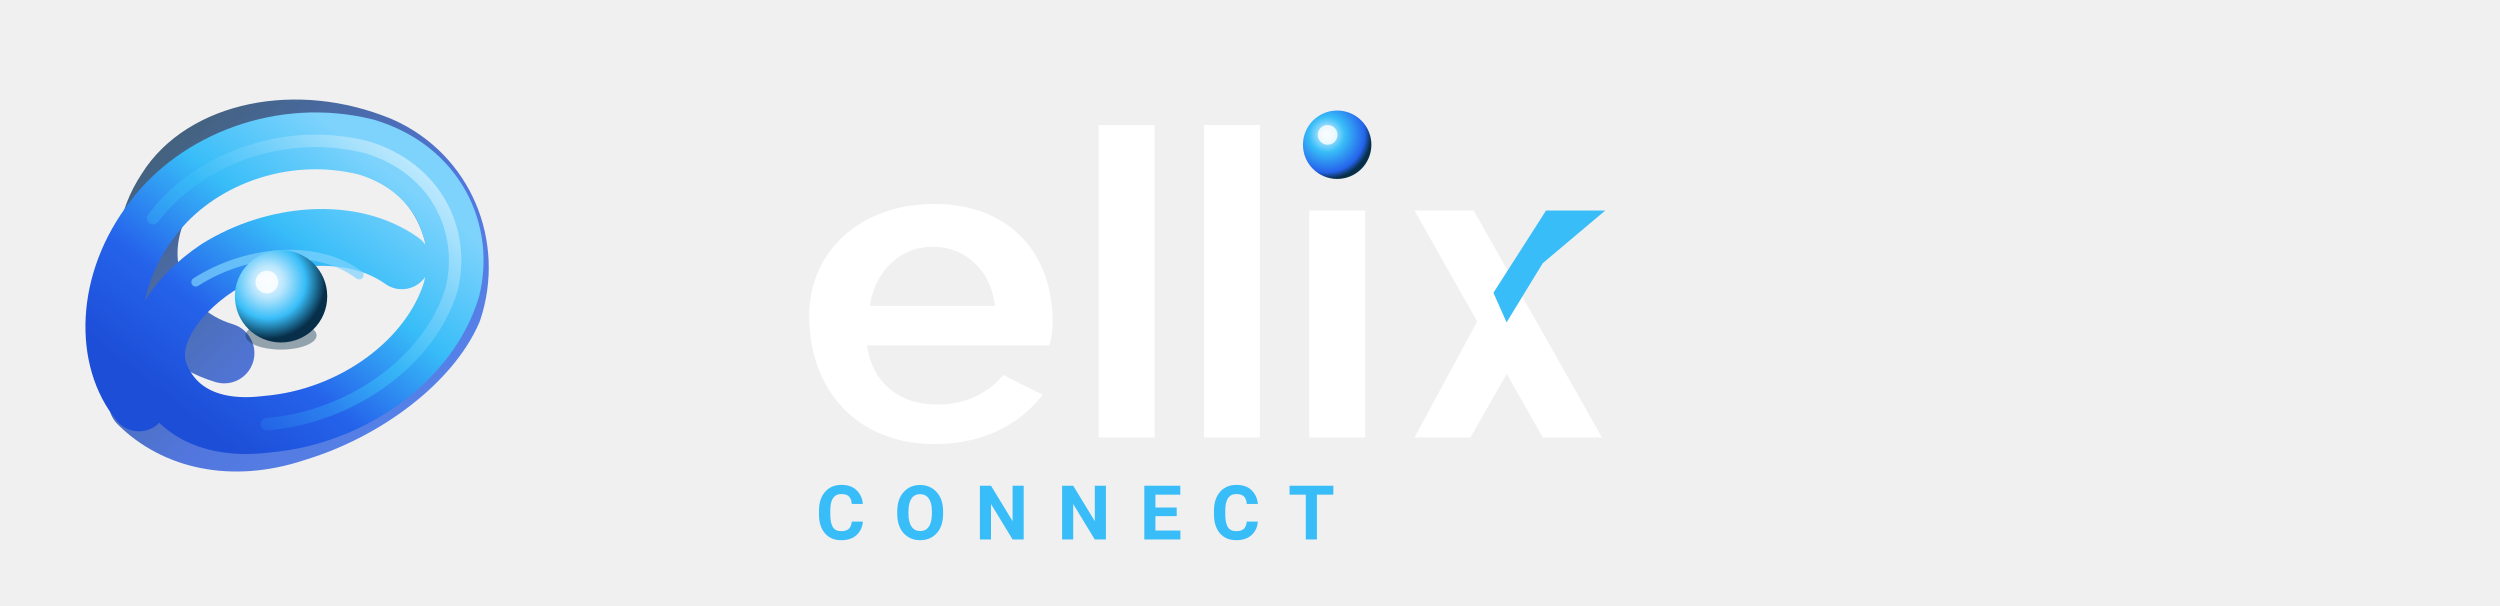
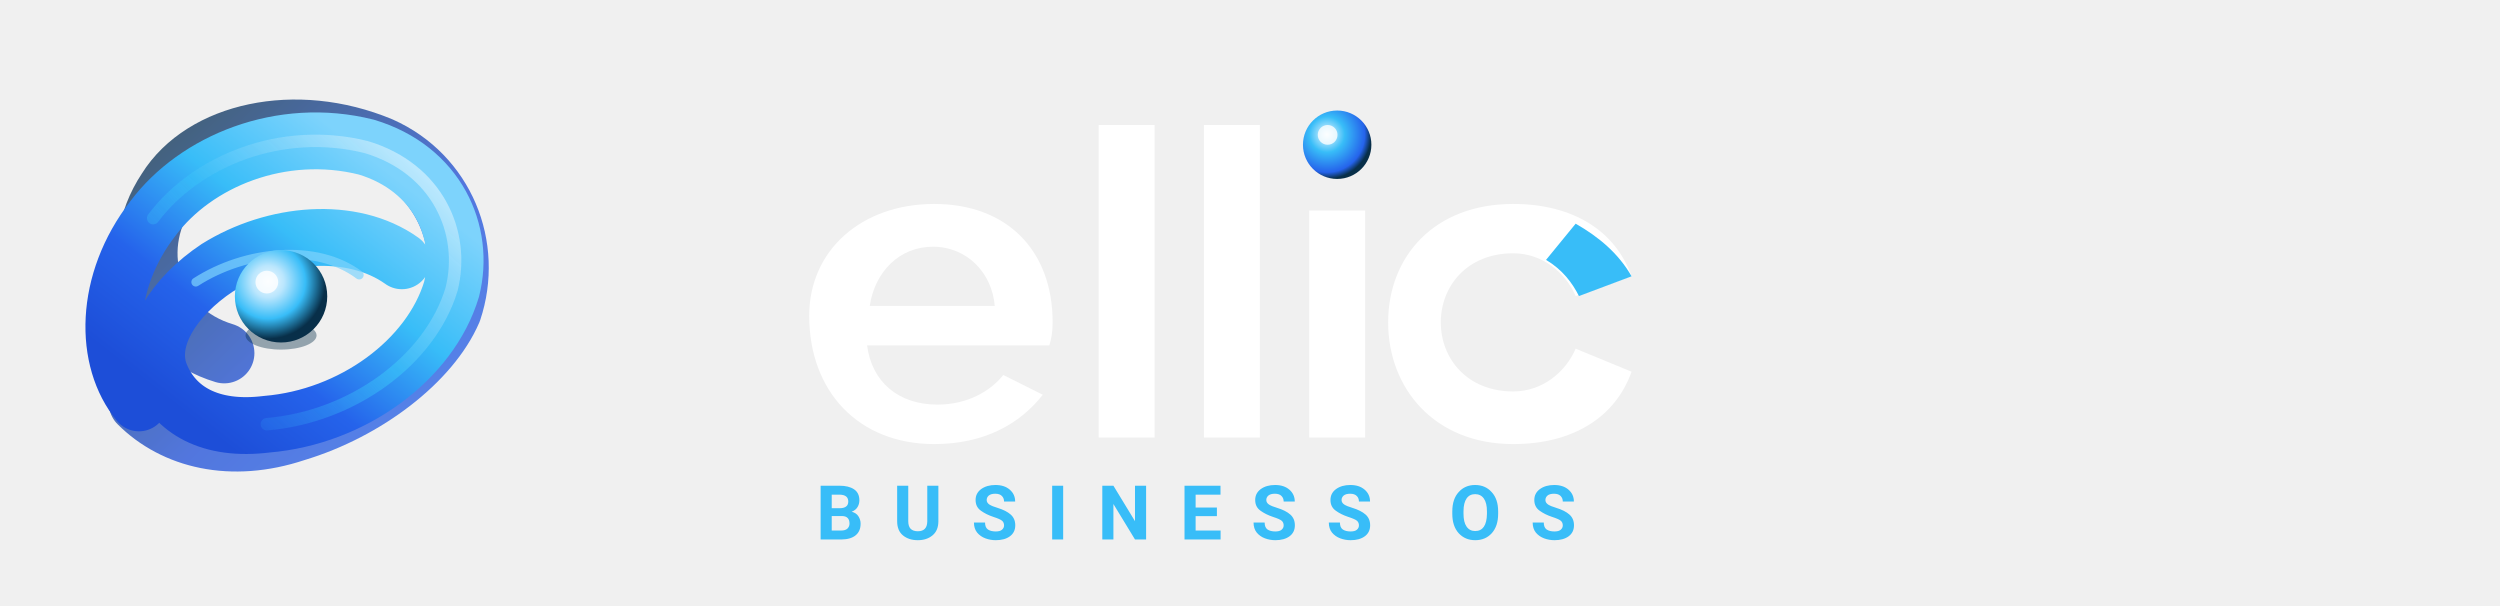
<svg xmlns="http://www.w3.org/2000/svg" viewBox="0 0 380 92" width="380" height="92" fill="none">
  <defs>
    <linearGradient id="fl-front-grad" x1="15%" y1="90%" x2="85%" y2="15%">
      <stop offset="0%" stop-color="#1D4ED8" />
      <stop offset="30%" stop-color="#2563EB" />
      <stop offset="65%" stop-color="#38BDF8" />
      <stop offset="100%" stop-color="#7DD3FC" />
    </linearGradient>
    <linearGradient id="fl-shadow-grad" x1="0%" y1="0%" x2="100%" y2="100%">
      <stop offset="0%" stop-color="#082F49" />
      <stop offset="60%" stop-color="#1D4ED8" />
      <stop offset="100%" stop-color="#2563EB" />
    </linearGradient>
    <linearGradient id="fl-highlight-grad" x1="0%" y1="100%" x2="100%" y2="0%">
      <stop offset="0%" stop-color="#2563EB" stop-opacity="0.1" />
      <stop offset="50%" stop-color="#38BDF8" stop-opacity="0.85" />
      <stop offset="100%" stop-color="#F0F9FF" stop-opacity="0.95" />
    </linearGradient>
    <radialGradient id="fl-orb-3d" cx="36%" cy="34%" r="62%">
      <stop offset="0%" stop-color="#F0F9FF" />
      <stop offset="28%" stop-color="#BAE6FD" />
      <stop offset="65%" stop-color="#38BDF8" />
      <stop offset="100%" stop-color="#082F49" />
    </radialGradient>
    <radialGradient id="i-dot-grad" cx="35%" cy="35%" r="65%">
      <stop offset="0%" stop-color="#F0F9FF" />
      <stop offset="40%" stop-color="#38BDF8" />
      <stop offset="85%" stop-color="#2563EB" />
      <stop offset="100%" stop-color="#082F49" />
    </radialGradient>
  </defs>
  <style>
    .brand-wordmark {
      font-family: -apple-system, BlinkMacSystemFont, "Segoe UI", Roboto, "Plus Jakarta Sans", Montserrat, sans-serif;
      font-weight: 800;
      letter-spacing: -0.02em;
    }
    .brand-tagline {
      font-family: -apple-system, BlinkMacSystemFont, "Segoe UI", Roboto, "Plus Jakarta Sans", sans-serif;
      font-weight: 700;
      font-size: 11.5px;
      letter-spacing: 0.38em;
      fill: #38BDF8;
    }
  </style>
  <g transform="translate(6, 4) scale(0.54)">
    <path d="M 52 92 C 32 86 24 64 36 46 C 46 30 72 24 96 34 C 114 42 122 62 116 80 C 110 94 92 108 72 114 C 54 120 38 116 28 106" stroke="url(#fl-shadow-grad)" stroke-width="17" stroke-linecap="round" stroke-linejoin="round" opacity="0.75" />
    <path d="M 28 106 C 18 94 18 72 32 54 C 44 38 68 28 92 34 C 112 40 120 58 116 74 C 110 94 88 110 64 112 C 48 114 38 108 34 98 C 30 88 38 76 50 68 C 66 58 88 56 102 66" stroke="url(#fl-front-grad)" stroke-width="16" stroke-linecap="round" stroke-linejoin="round" />
    <path d="M 32 54 C 44 38 68 28 92 34 C 112 40 120 58 116 74 C 110 94 88 110 64 112" stroke="url(#fl-highlight-grad)" stroke-width="3.5" stroke-linecap="round" fill="none" opacity="0.9" />
    <path d="M 44 72 C 58 63 78 61 90 70" stroke="#7DD3FC" stroke-width="2.5" stroke-linecap="round" fill="none" opacity="0.7" />
    <g transform="translate(68, 76)">
      <ellipse cx="0" cy="11" rx="10" ry="4" fill="#082F49" opacity="0.4" />
      <circle cx="0" cy="0" r="13" fill="url(#fl-orb-3d)" />
      <circle cx="-4" cy="-4" r="3.2" fill="#FFFFFF" opacity="0.8" />
    </g>
  </g>
  <g transform="translate(100, 0)">
    <path d="M 23 48 C 23 38 31 31 42 31 C 53 31 60 38 60 49 C 60 50.5 59.8 51.5 59.5 52.5 L 31.8 52.5 C 32.5 58 36.5 61.5 42.5 61.5 C 47 61.5 50.5 59.5 52.5 57 L 58.5 60 C 55 64.5 49.5 67.5 42 67.5 C 30.5 67.5 23 59.5 23 48 Z M 51.2 46.5 C 50.8 41.5 47 37.5 41.8 37.5 C 36.8 37.5 33 41.2 32.2 46.5 L 51.2 46.5 Z" fill="#FFFFFF" />
    <path d="M 67 19 L 75.5 19 L 75.5 66.5 L 67 66.5 Z" fill="#FFFFFF" />
    <path d="M 83 19 L 91.5 19 L 91.5 66.5 L 83 66.5 Z" fill="#FFFFFF" />
    <path d="M 99 32 L 107.5 32 L 107.5 66.5 L 99 66.5 Z" fill="#FFFFFF" />
    <circle cx="103.25" cy="22" r="5.2" fill="url(#i-dot-grad)" />
    <circle cx="101.8" cy="20.5" r="1.5" fill="#FFFFFF" opacity="0.8" />
-     <path d="M 115 32 L 124 32 L 143.5 66.5 L 134.5 66.5 Z" fill="#FFFFFF" />
-     <path d="M 115 66.5 L 123.5 66.5 L 129.5 56 L 125 48 Z" fill="#FFFFFF" />
-     <path d="M 129 49 L 134.5 40 L 144 32 L 135 32 L 127 44.5 Z" fill="#38BDF8" />
-     <text x="24" y="82" class="brand-tagline">CONNECT</text>
+     <path d="M 148 42 C 145.5 35 139 31 130 31 C 118 31 111 39 111 49 C 111 59 118 67.5 130 67.5 C 139 67.5 145.5 63.5 148 56.5 L 139.5 53 C 138 56.5 134.5 59.5 130 59.5 C 123 59.5 119 54.5 119 49 C 119 43.5 123 38.5 130 38.5 C 134.5 38.5 138 41.5 139.5 45 Z" fill="#FFFFFF" />
+     <path d="M 139.5 34 C 143 36 146 38.5 148 42 L 140 45 C 139 43 137.5 41 135 39.5 Z" fill="#38BDF8" />
+     <text x="24" y="82" class="brand-tagline">BUSINESS OS</text>
  </g>
</svg>
